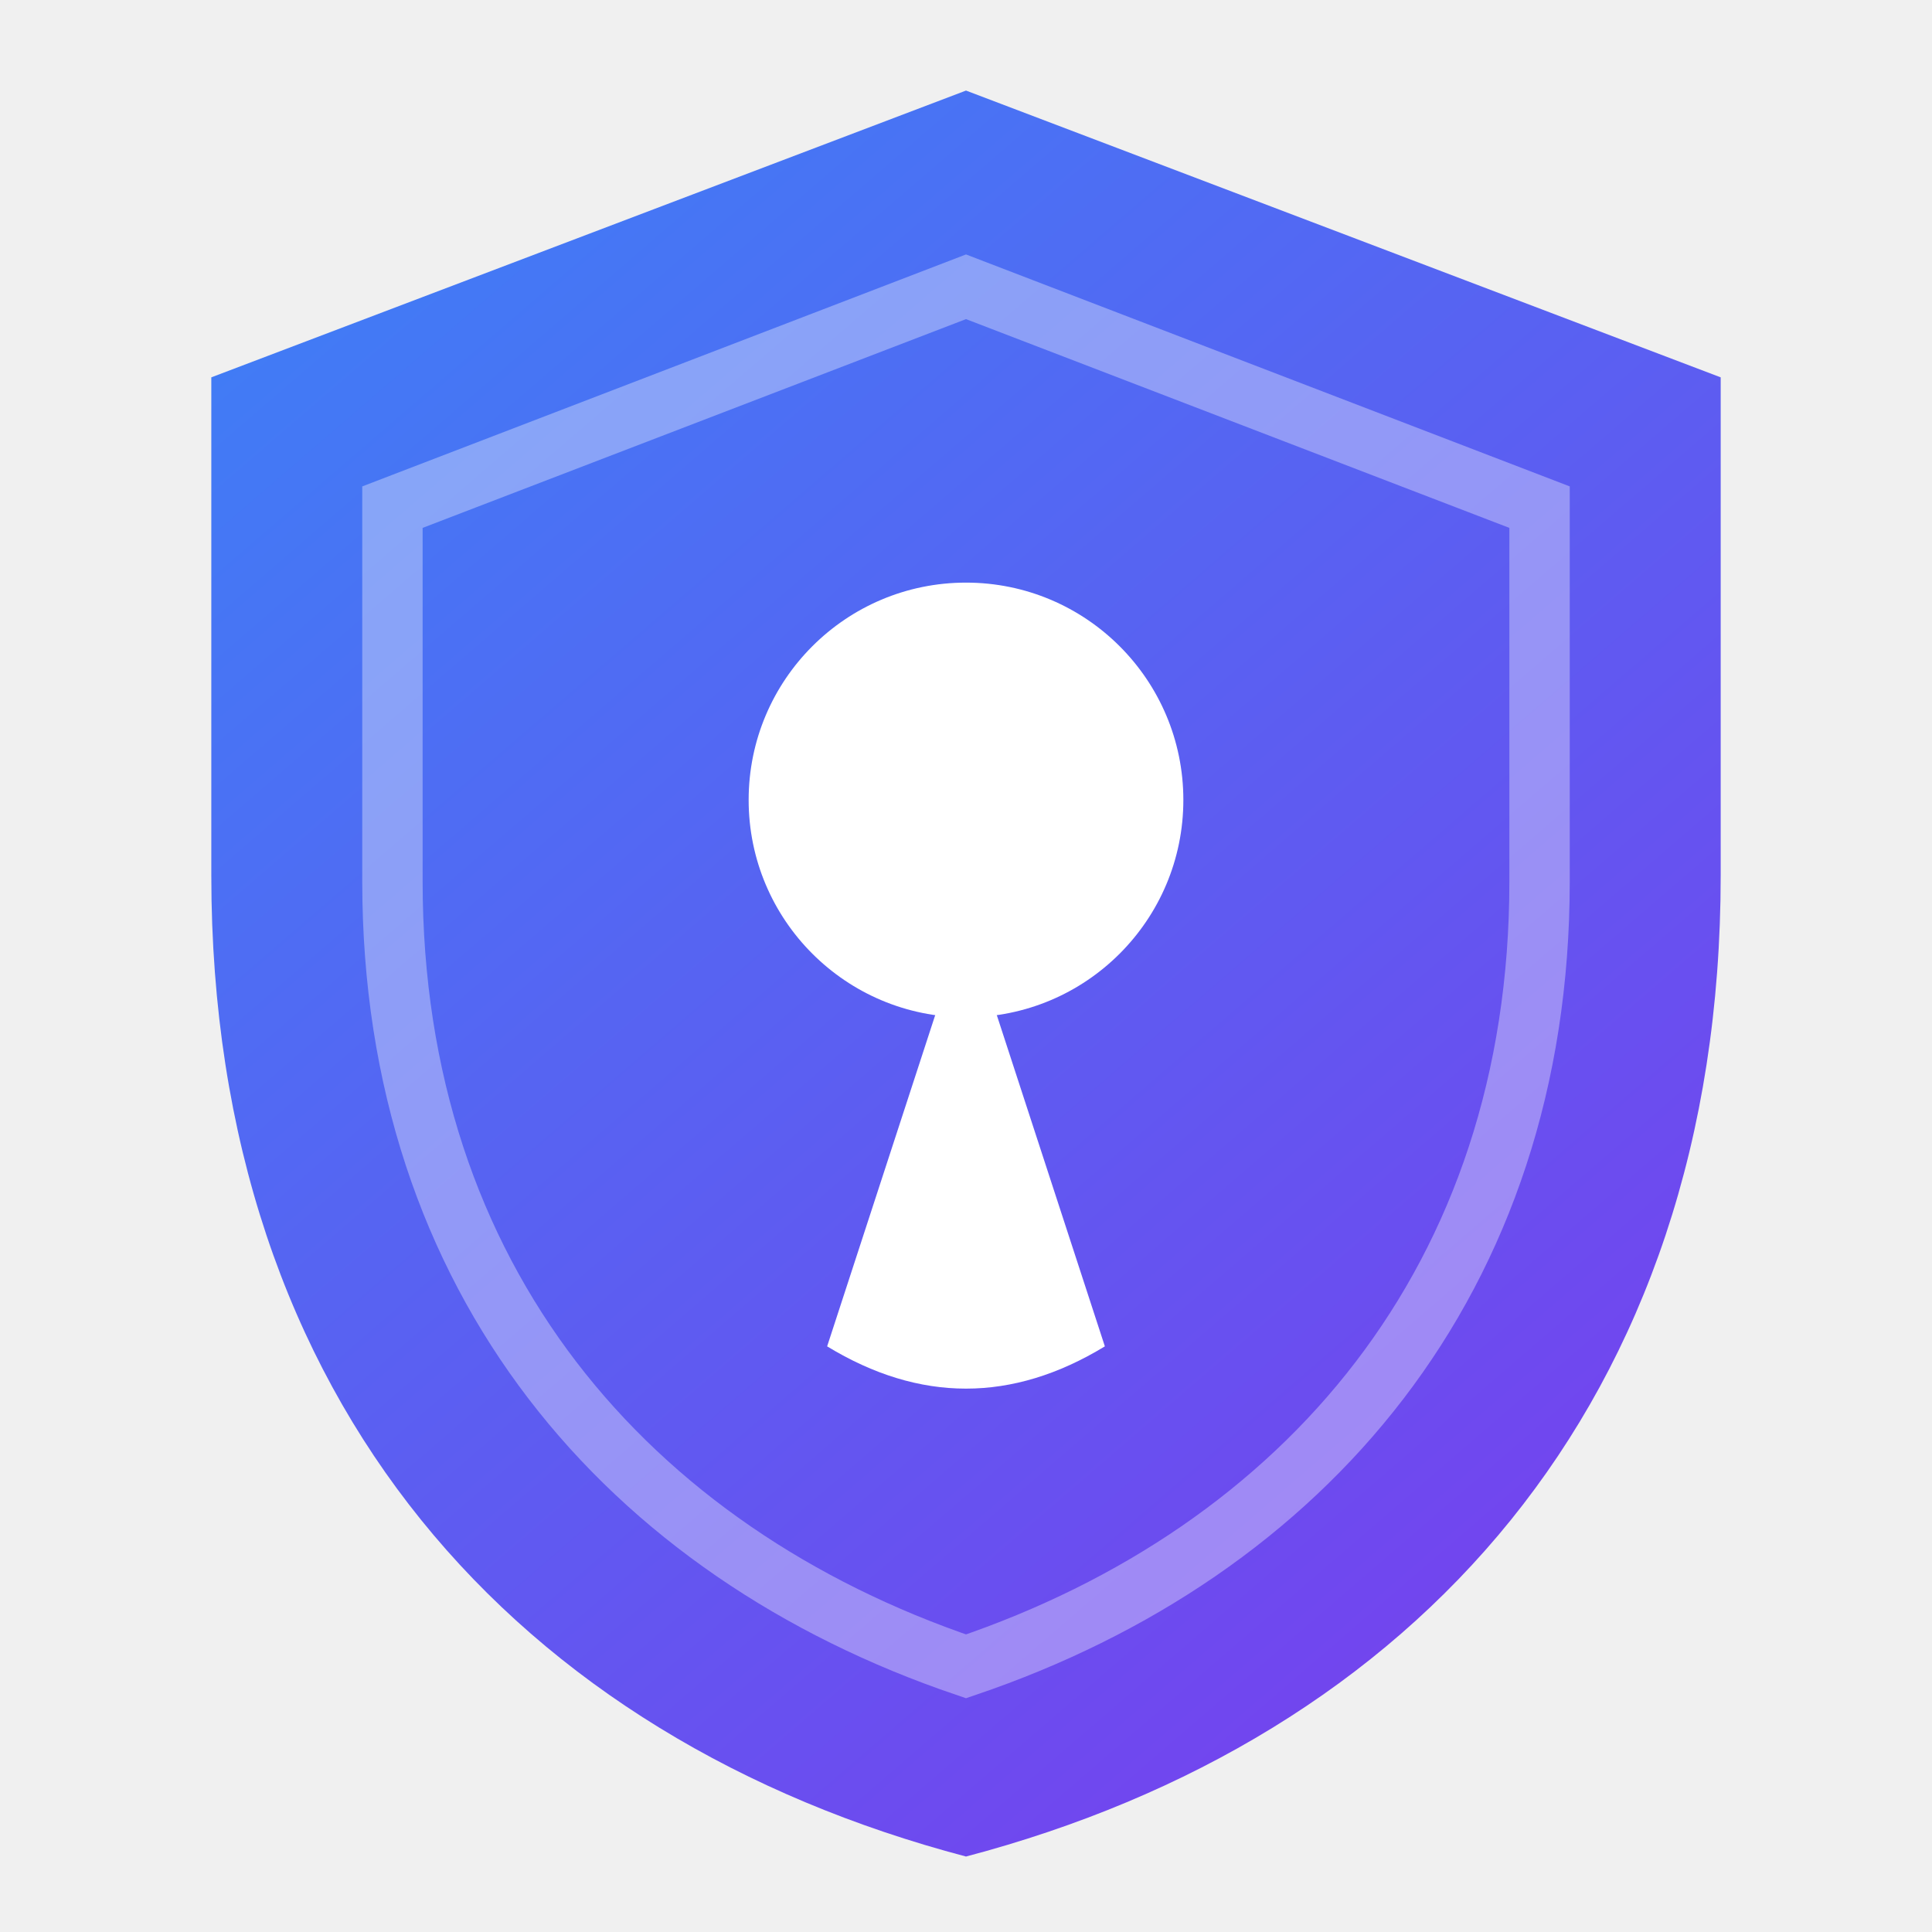
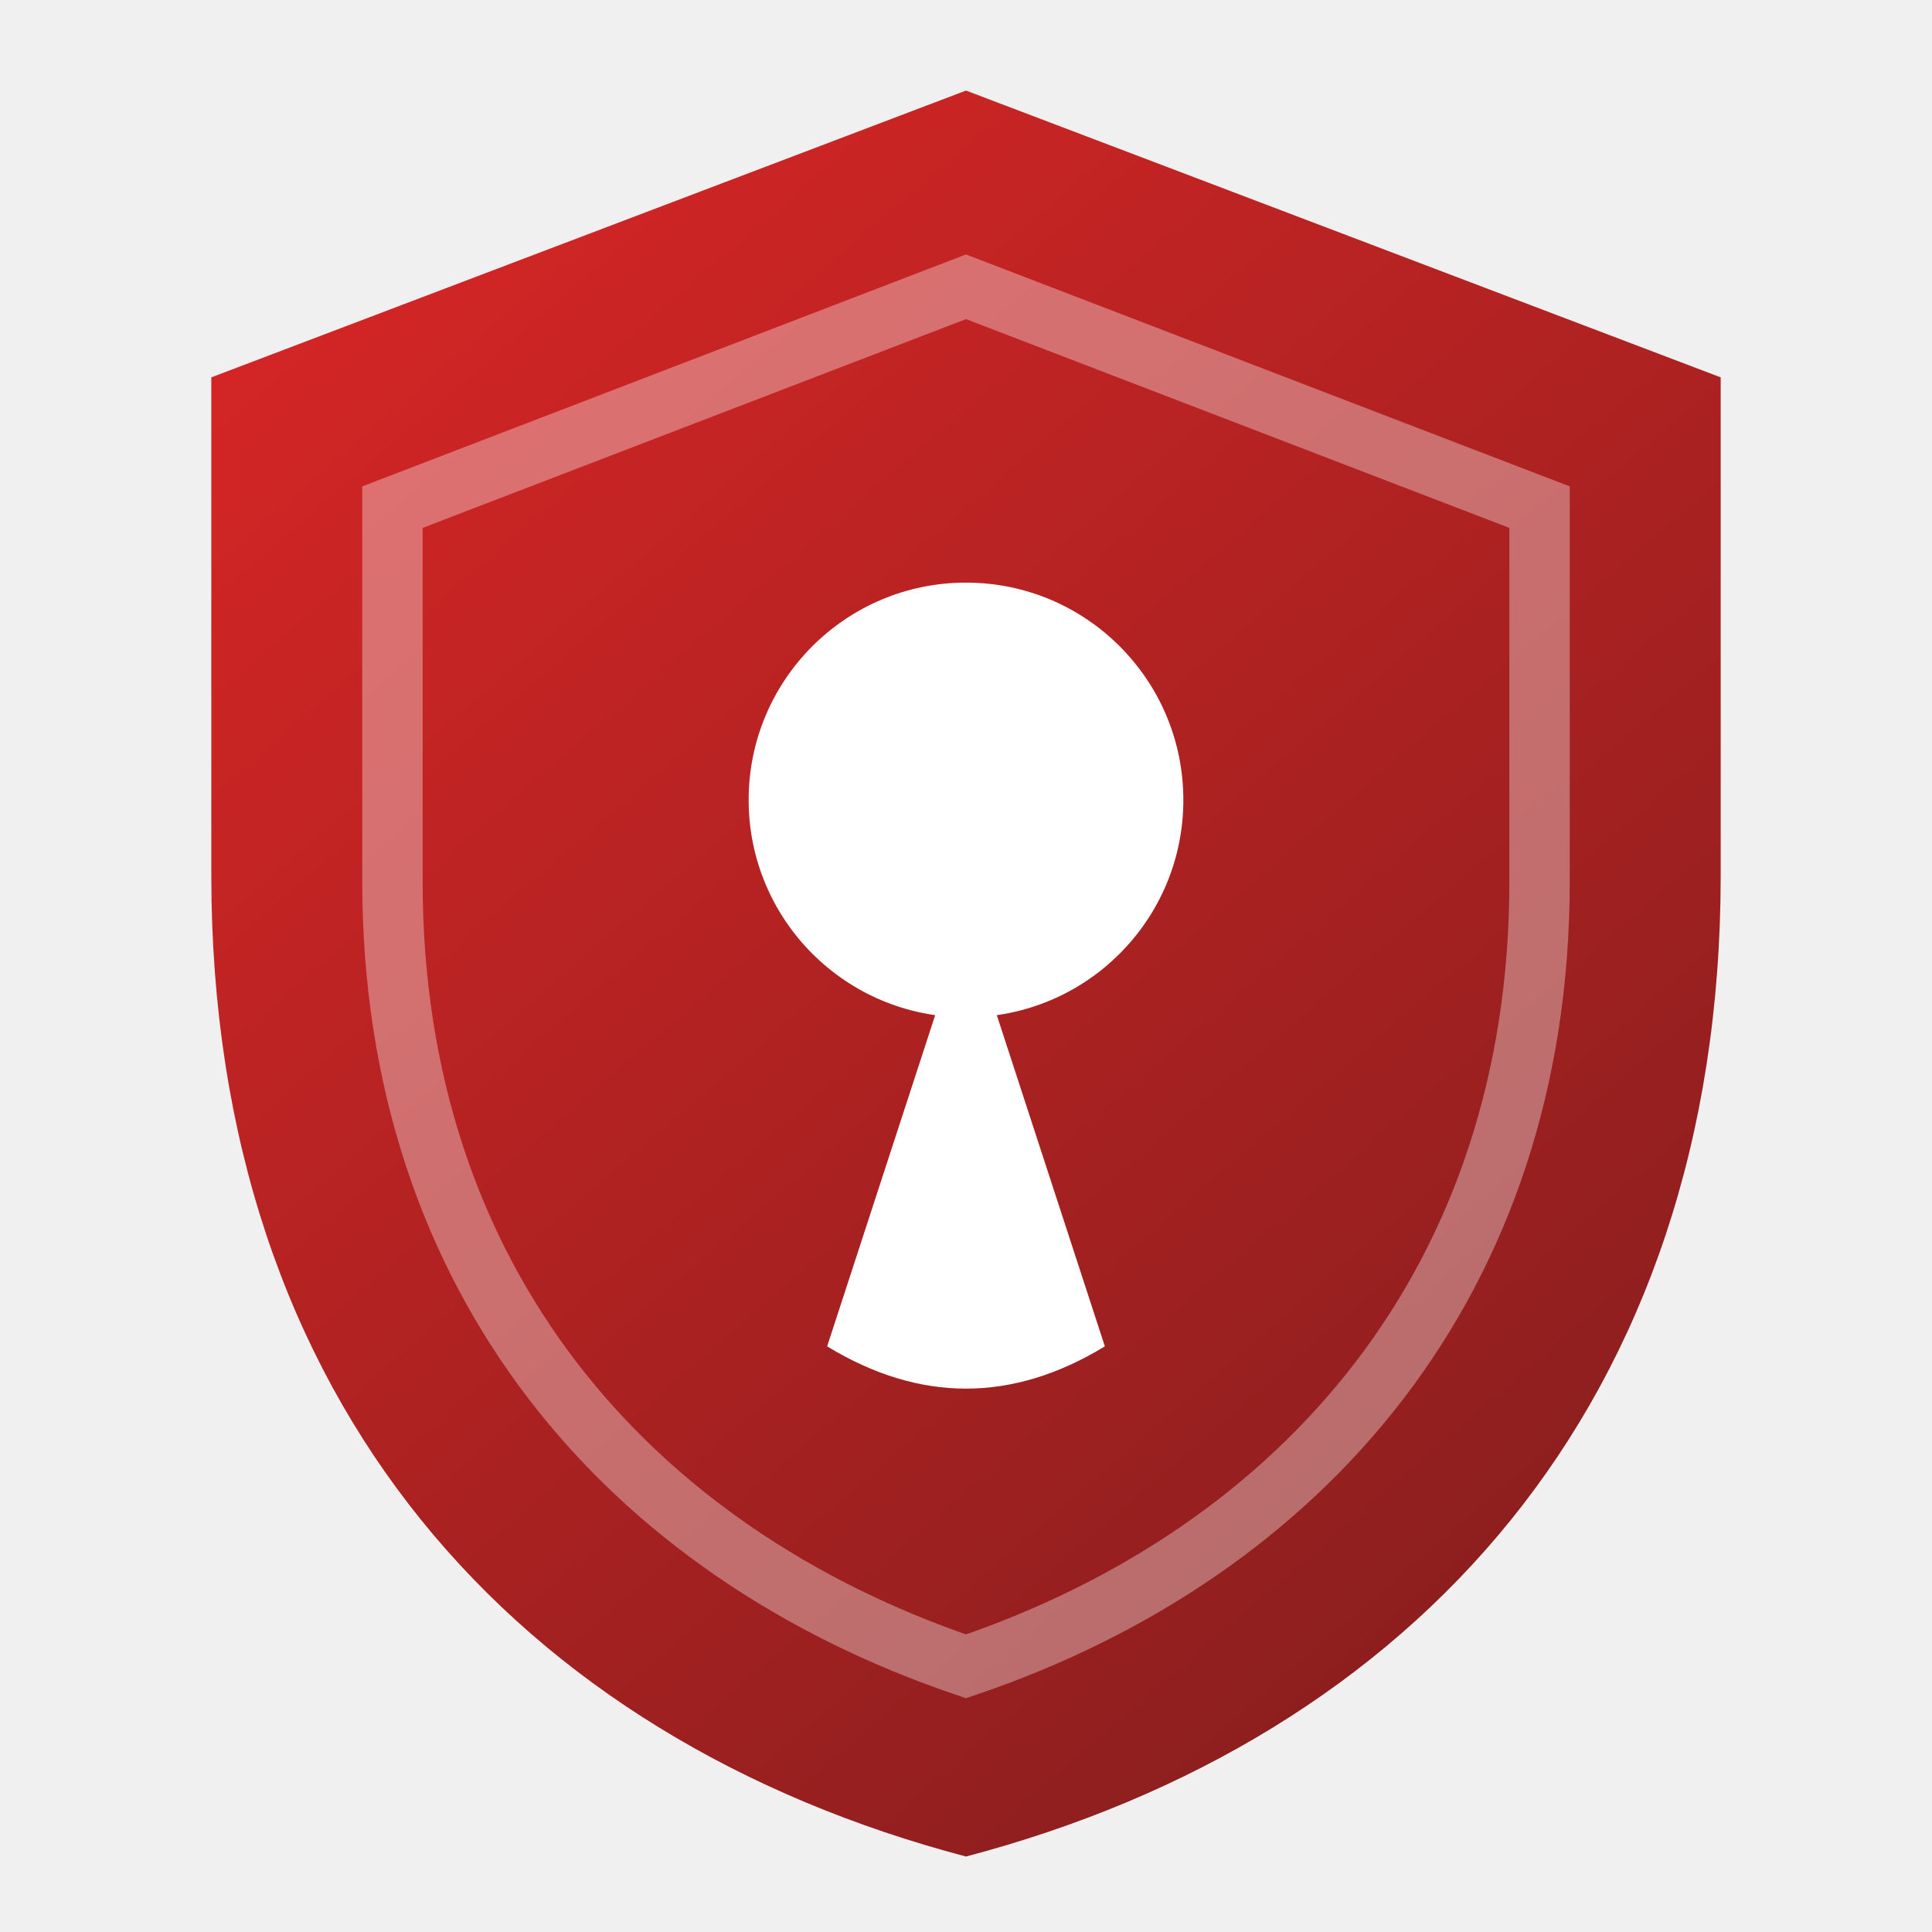
<svg xmlns="http://www.w3.org/2000/svg" viewBox="0 0 64 64">
  <defs>
    <linearGradient id="ckg" x1="7" y1="3" x2="57" y2="61" gradientUnits="userSpaceOnUse">
-       <stop stop-color="#3b82f6" />
-       <stop offset="1" stop-color="#7c3aed" />
+       <stop stop-color="#dc2626" />
+       <stop offset="1" stop-color="#7f1d1d" />
    </linearGradient>
  </defs>
  <path d="M32 3 L57 12.5 V29 C57 46.5 46.8 57.6 32 61.5 C17.2 57.6 7 46.5 7 29 V12.5 Z" fill="url(#ckg)" />
  <path d="M32 9.5 L51 16.8 V29.2 C51 42.4 43.2 51.4 32 55.2 C20.8 51.4 13 42.4 13 29.2 V16.8 Z" stroke="#ffffff" stroke-opacity="0.35" stroke-width="2" fill="none" />
  <circle cx="32" cy="26.5" r="7.2" fill="#ffffff" />
  <path d="M32 30.5 L27.4 44.6 Q32 47.4 36.6 44.6 Z" fill="#ffffff" />
</svg>
